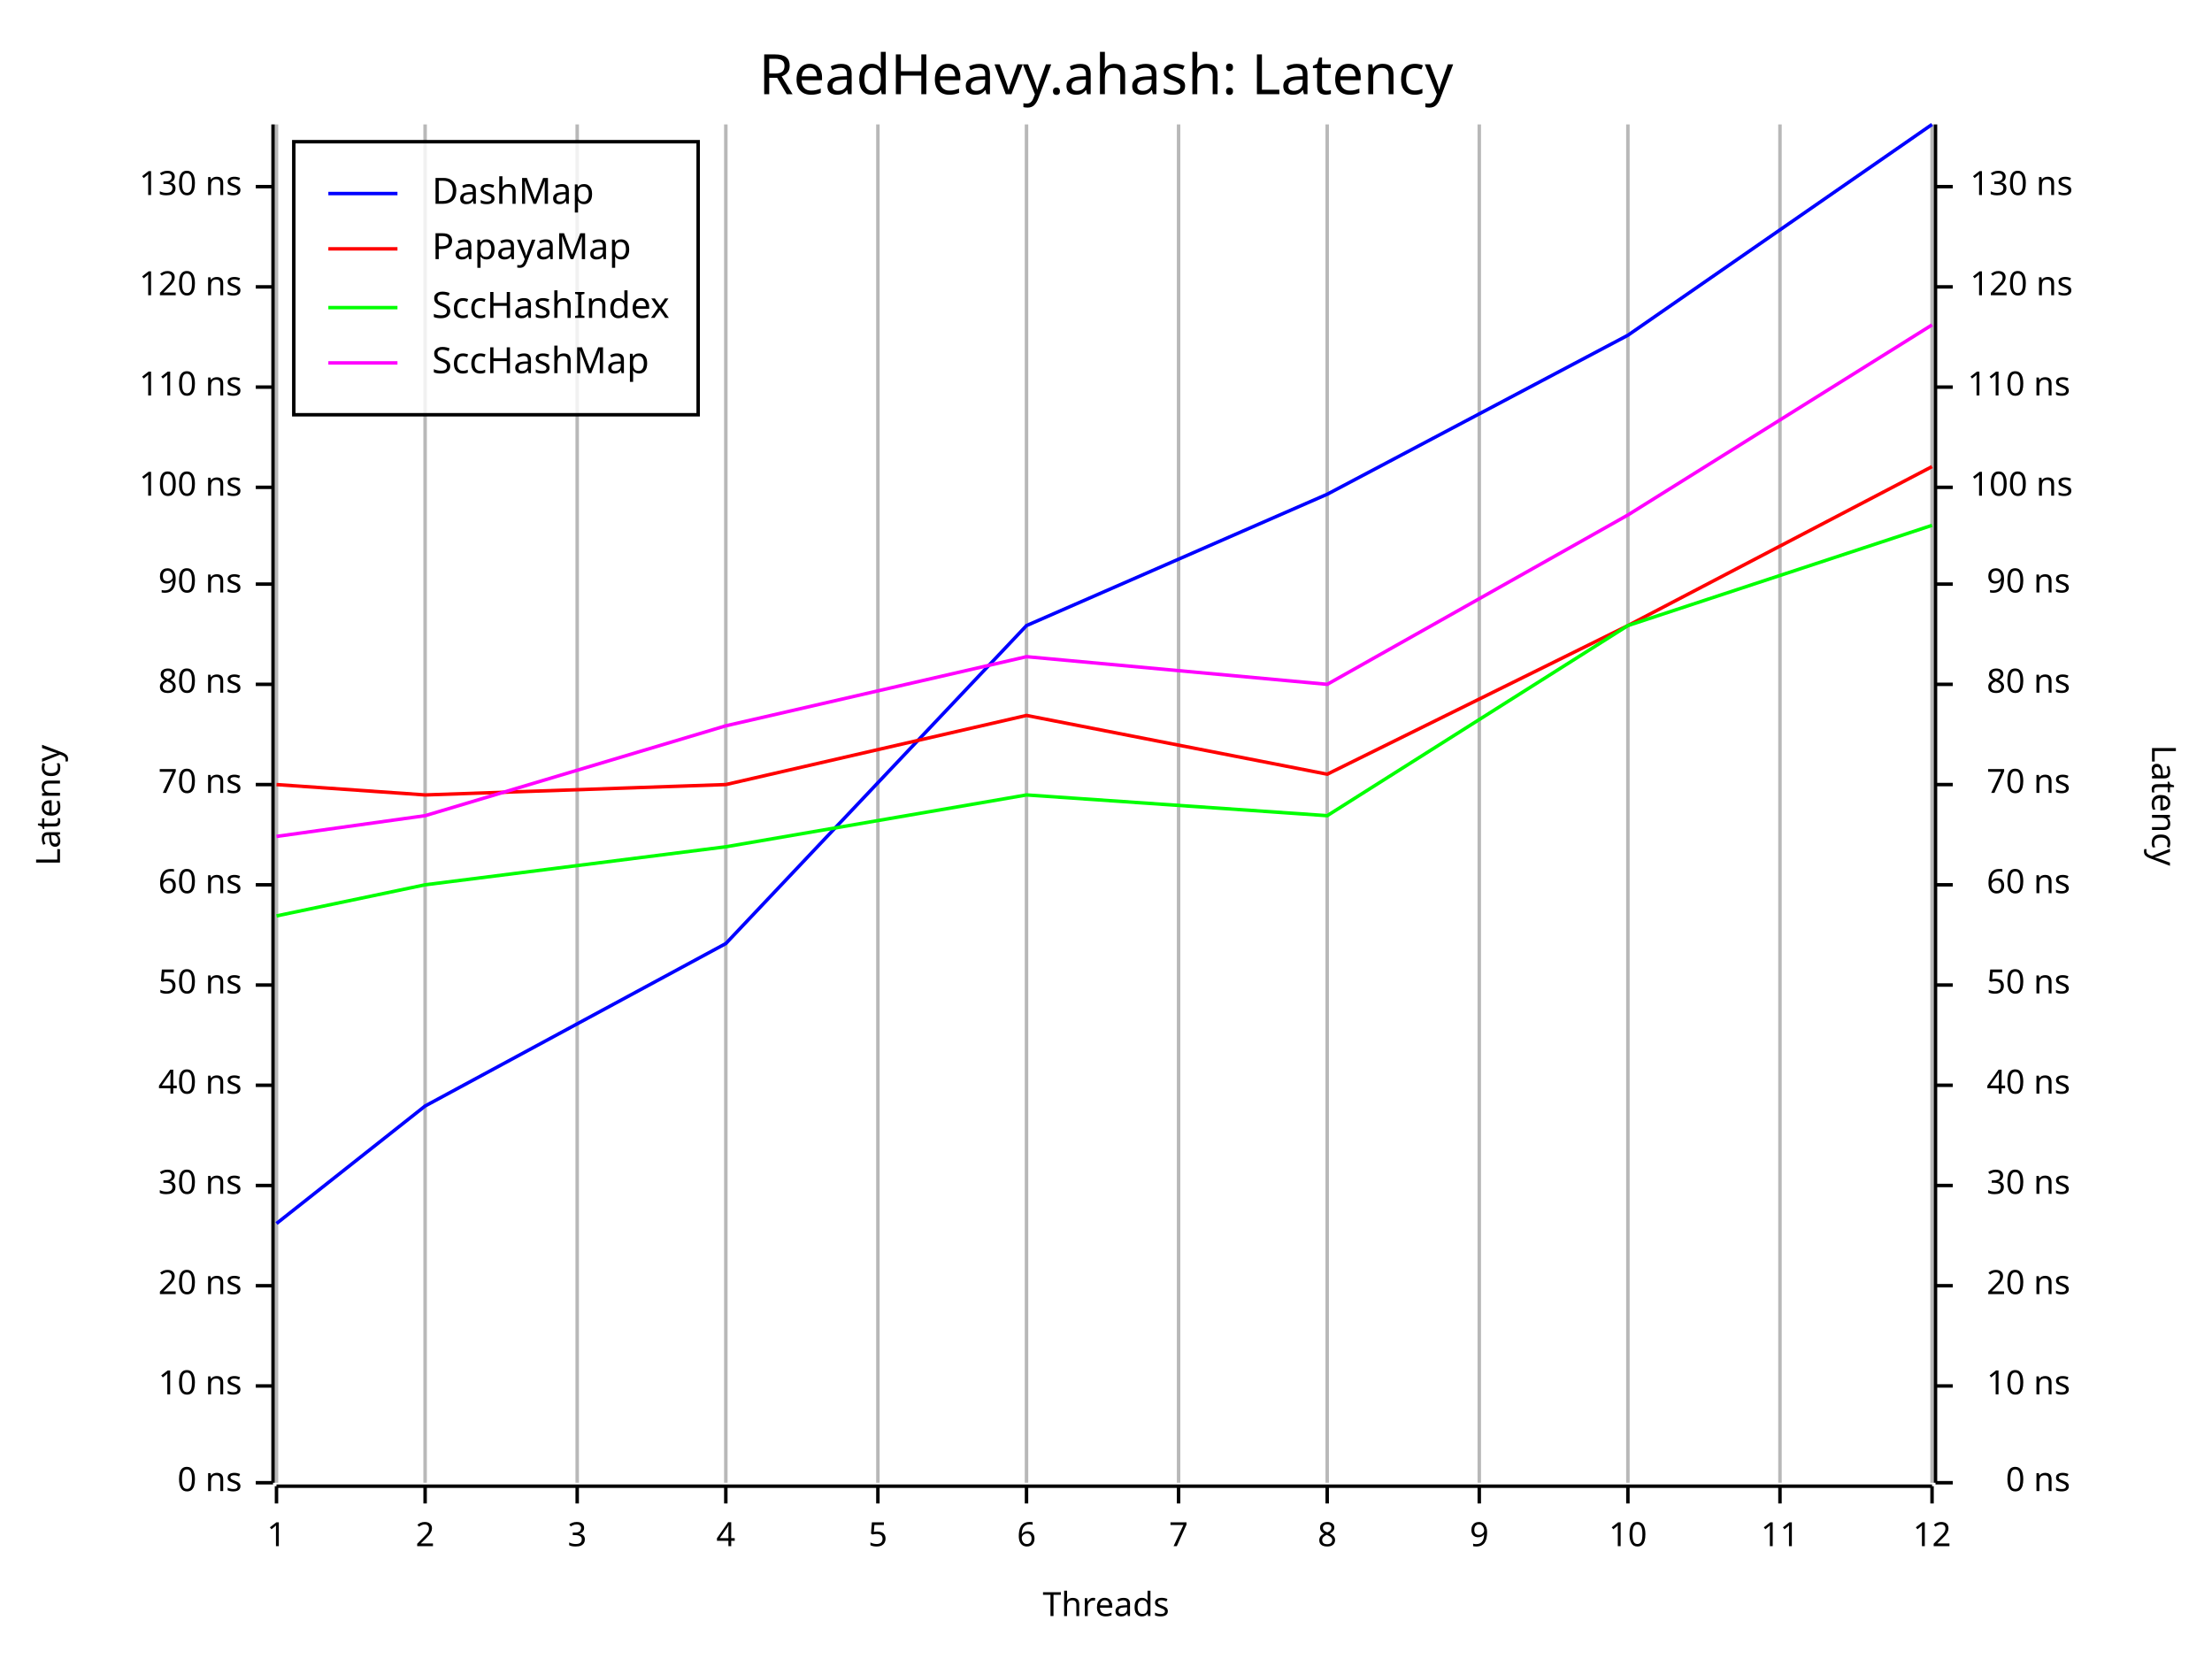
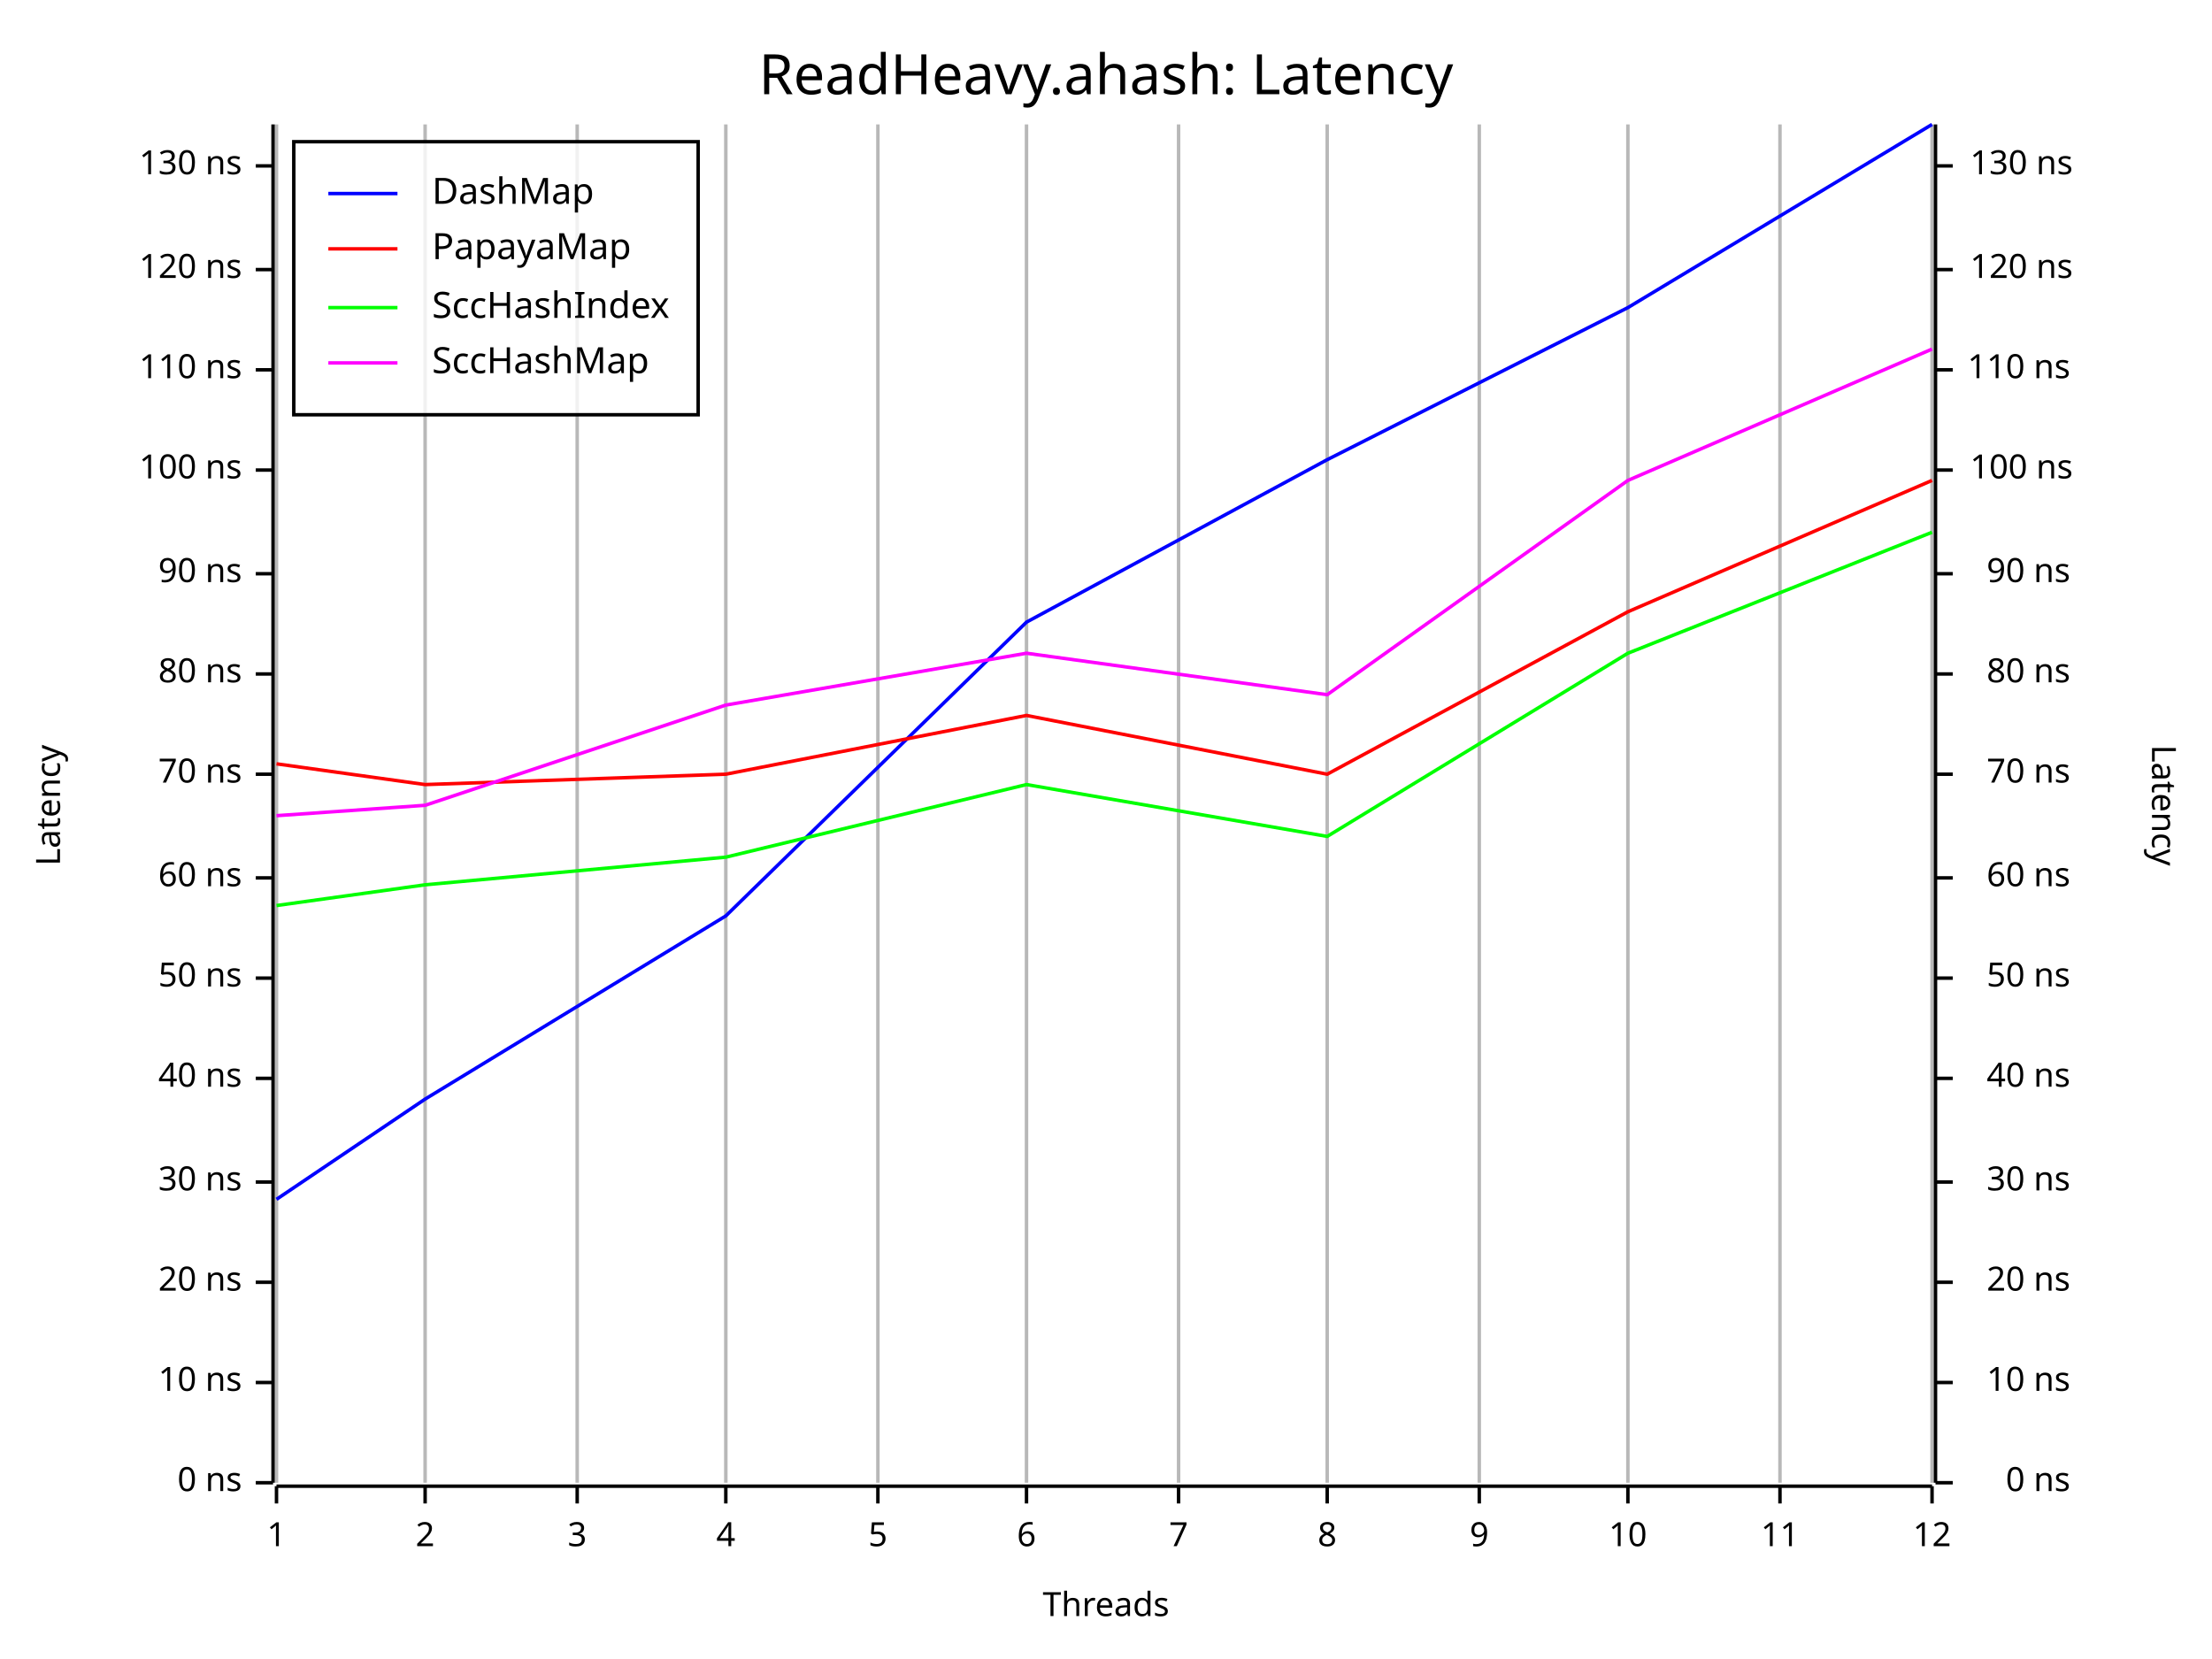
<svg xmlns="http://www.w3.org/2000/svg" width="640" height="480" viewBox="0 0 640 480">
  <rect x="0" y="0" width="640" height="480" opacity="1" fill="#FFFFFF" stroke="none" />
  <text x="320" y="15" dy="0.76em" text-anchor="middle" font-family="Fira Code" font-size="16.129" opacity="1" fill="#000000">
ReadHeavy.ahash: Latency
</text>
  <line opacity="0.1" stroke="#000000" stroke-width="1" x1="80" y1="429" x2="80" y2="36" />
  <line opacity="0.1" stroke="#000000" stroke-width="1" x1="123" y1="429" x2="123" y2="36" />
  <line opacity="0.1" stroke="#000000" stroke-width="1" x1="167" y1="429" x2="167" y2="36" />
  <line opacity="0.1" stroke="#000000" stroke-width="1" x1="210" y1="429" x2="210" y2="36" />
  <line opacity="0.1" stroke="#000000" stroke-width="1" x1="254" y1="429" x2="254" y2="36" />
  <line opacity="0.1" stroke="#000000" stroke-width="1" x1="297" y1="429" x2="297" y2="36" />
  <line opacity="0.1" stroke="#000000" stroke-width="1" x1="341" y1="429" x2="341" y2="36" />
  <line opacity="0.1" stroke="#000000" stroke-width="1" x1="384" y1="429" x2="384" y2="36" />
  <line opacity="0.1" stroke="#000000" stroke-width="1" x1="428" y1="429" x2="428" y2="36" />
  <line opacity="0.1" stroke="#000000" stroke-width="1" x1="471" y1="429" x2="471" y2="36" />
  <line opacity="0.1" stroke="#000000" stroke-width="1" x1="515" y1="429" x2="515" y2="36" />
  <line opacity="0.1" stroke="#000000" stroke-width="1" x1="559" y1="429" x2="559" y2="36" />
  <text x="10" y="233" dy="0.76em" text-anchor="middle" font-family="sans-serif" font-size="9.677" opacity="1" fill="#000000" transform="rotate(270, 10, 233)">
Latency
</text>
  <text x="320" y="470" dy="-0.5ex" text-anchor="middle" font-family="sans-serif" font-size="9.677" opacity="1" fill="#000000">
Threads
</text>
  <text x="630" y="233" dy="0.76em" text-anchor="middle" font-family="sans-serif" font-size="9.677" opacity="1" fill="#000000" transform="rotate(90, 630, 233)">
Latency
</text>
  <line opacity="0.2" stroke="#000000" stroke-width="1" x1="80" y1="429" x2="80" y2="36" />
  <line opacity="0.2" stroke="#000000" stroke-width="1" x1="123" y1="429" x2="123" y2="36" />
  <line opacity="0.2" stroke="#000000" stroke-width="1" x1="167" y1="429" x2="167" y2="36" />
  <line opacity="0.2" stroke="#000000" stroke-width="1" x1="210" y1="429" x2="210" y2="36" />
  <line opacity="0.2" stroke="#000000" stroke-width="1" x1="254" y1="429" x2="254" y2="36" />
  <line opacity="0.2" stroke="#000000" stroke-width="1" x1="297" y1="429" x2="297" y2="36" />
  <line opacity="0.2" stroke="#000000" stroke-width="1" x1="341" y1="429" x2="341" y2="36" />
  <line opacity="0.2" stroke="#000000" stroke-width="1" x1="384" y1="429" x2="384" y2="36" />
  <line opacity="0.2" stroke="#000000" stroke-width="1" x1="428" y1="429" x2="428" y2="36" />
  <line opacity="0.2" stroke="#000000" stroke-width="1" x1="471" y1="429" x2="471" y2="36" />
  <line opacity="0.2" stroke="#000000" stroke-width="1" x1="515" y1="429" x2="515" y2="36" />
  <line opacity="0.2" stroke="#000000" stroke-width="1" x1="559" y1="429" x2="559" y2="36" />
  <polyline fill="none" opacity="1" stroke="#000000" stroke-width="1" points="79,36 79,429 " />
  <text x="70" y="429" dy="0.5ex" text-anchor="end" font-family="sans-serif" font-size="9.677" opacity="1" fill="#000000">
0 ns
</text>
  <polyline fill="none" opacity="1" stroke="#000000" stroke-width="1" points="74,429 79,429 " />
-   <text x="70" y="401" dy="0.5ex" text-anchor="end" font-family="sans-serif" font-size="9.677" opacity="1" fill="#000000">
+   <text x="70" y="400" dy="0.5ex" text-anchor="end" font-family="sans-serif" font-size="9.677" opacity="1" fill="#000000">
10 ns
</text>
-   <polyline fill="none" opacity="1" stroke="#000000" stroke-width="1" points="74,401 79,401 " />
-   <text x="70" y="372" dy="0.5ex" text-anchor="end" font-family="sans-serif" font-size="9.677" opacity="1" fill="#000000">
+   <polyline fill="none" opacity="1" stroke="#000000" stroke-width="1" points="74,400 79,400 " />
+   <text x="70" y="371" dy="0.5ex" text-anchor="end" font-family="sans-serif" font-size="9.677" opacity="1" fill="#000000">
20 ns
</text>
-   <polyline fill="none" opacity="1" stroke="#000000" stroke-width="1" points="74,372 79,372 " />
-   <text x="70" y="343" dy="0.5ex" text-anchor="end" font-family="sans-serif" font-size="9.677" opacity="1" fill="#000000">
+   <polyline fill="none" opacity="1" stroke="#000000" stroke-width="1" points="74,371 79,371 " />
+   <text x="70" y="342" dy="0.5ex" text-anchor="end" font-family="sans-serif" font-size="9.677" opacity="1" fill="#000000">
30 ns
</text>
-   <polyline fill="none" opacity="1" stroke="#000000" stroke-width="1" points="74,343 79,343 " />
-   <text x="70" y="314" dy="0.5ex" text-anchor="end" font-family="sans-serif" font-size="9.677" opacity="1" fill="#000000">
+   <polyline fill="none" opacity="1" stroke="#000000" stroke-width="1" points="74,342 79,342 " />
+   <text x="70" y="312" dy="0.5ex" text-anchor="end" font-family="sans-serif" font-size="9.677" opacity="1" fill="#000000">
40 ns
</text>
-   <polyline fill="none" opacity="1" stroke="#000000" stroke-width="1" points="74,314 79,314 " />
-   <text x="70" y="285" dy="0.5ex" text-anchor="end" font-family="sans-serif" font-size="9.677" opacity="1" fill="#000000">
+   <polyline fill="none" opacity="1" stroke="#000000" stroke-width="1" points="74,312 79,312 " />
+   <text x="70" y="283" dy="0.5ex" text-anchor="end" font-family="sans-serif" font-size="9.677" opacity="1" fill="#000000">
50 ns
</text>
-   <polyline fill="none" opacity="1" stroke="#000000" stroke-width="1" points="74,285 79,285 " />
-   <text x="70" y="256" dy="0.5ex" text-anchor="end" font-family="sans-serif" font-size="9.677" opacity="1" fill="#000000">
+   <polyline fill="none" opacity="1" stroke="#000000" stroke-width="1" points="74,283 79,283 " />
+   <text x="70" y="254" dy="0.5ex" text-anchor="end" font-family="sans-serif" font-size="9.677" opacity="1" fill="#000000">
60 ns
</text>
-   <polyline fill="none" opacity="1" stroke="#000000" stroke-width="1" points="74,256 79,256 " />
-   <text x="70" y="227" dy="0.5ex" text-anchor="end" font-family="sans-serif" font-size="9.677" opacity="1" fill="#000000">
+   <polyline fill="none" opacity="1" stroke="#000000" stroke-width="1" points="74,254 79,254 " />
+   <text x="70" y="224" dy="0.5ex" text-anchor="end" font-family="sans-serif" font-size="9.677" opacity="1" fill="#000000">
70 ns
</text>
-   <polyline fill="none" opacity="1" stroke="#000000" stroke-width="1" points="74,227 79,227 " />
-   <text x="70" y="198" dy="0.5ex" text-anchor="end" font-family="sans-serif" font-size="9.677" opacity="1" fill="#000000">
+   <polyline fill="none" opacity="1" stroke="#000000" stroke-width="1" points="74,224 79,224 " />
+   <text x="70" y="195" dy="0.5ex" text-anchor="end" font-family="sans-serif" font-size="9.677" opacity="1" fill="#000000">
80 ns
</text>
-   <polyline fill="none" opacity="1" stroke="#000000" stroke-width="1" points="74,198 79,198 " />
-   <text x="70" y="169" dy="0.5ex" text-anchor="end" font-family="sans-serif" font-size="9.677" opacity="1" fill="#000000">
+   <polyline fill="none" opacity="1" stroke="#000000" stroke-width="1" points="74,195 79,195 " />
+   <text x="70" y="166" dy="0.5ex" text-anchor="end" font-family="sans-serif" font-size="9.677" opacity="1" fill="#000000">
90 ns
</text>
-   <polyline fill="none" opacity="1" stroke="#000000" stroke-width="1" points="74,169 79,169 " />
-   <text x="70" y="141" dy="0.5ex" text-anchor="end" font-family="sans-serif" font-size="9.677" opacity="1" fill="#000000">
+   <polyline fill="none" opacity="1" stroke="#000000" stroke-width="1" points="74,166 79,166 " />
+   <text x="70" y="136" dy="0.5ex" text-anchor="end" font-family="sans-serif" font-size="9.677" opacity="1" fill="#000000">
100 ns
</text>
-   <polyline fill="none" opacity="1" stroke="#000000" stroke-width="1" points="74,141 79,141 " />
-   <text x="70" y="112" dy="0.5ex" text-anchor="end" font-family="sans-serif" font-size="9.677" opacity="1" fill="#000000">
+   <polyline fill="none" opacity="1" stroke="#000000" stroke-width="1" points="74,136 79,136 " />
+   <text x="70" y="107" dy="0.5ex" text-anchor="end" font-family="sans-serif" font-size="9.677" opacity="1" fill="#000000">
110 ns
</text>
-   <polyline fill="none" opacity="1" stroke="#000000" stroke-width="1" points="74,112 79,112 " />
-   <text x="70" y="83" dy="0.5ex" text-anchor="end" font-family="sans-serif" font-size="9.677" opacity="1" fill="#000000">
+   <polyline fill="none" opacity="1" stroke="#000000" stroke-width="1" points="74,107 79,107 " />
+   <text x="70" y="78" dy="0.5ex" text-anchor="end" font-family="sans-serif" font-size="9.677" opacity="1" fill="#000000">
120 ns
</text>
-   <polyline fill="none" opacity="1" stroke="#000000" stroke-width="1" points="74,83 79,83 " />
-   <text x="70" y="54" dy="0.5ex" text-anchor="end" font-family="sans-serif" font-size="9.677" opacity="1" fill="#000000">
+   <polyline fill="none" opacity="1" stroke="#000000" stroke-width="1" points="74,78 79,78 " />
+   <text x="70" y="48" dy="0.5ex" text-anchor="end" font-family="sans-serif" font-size="9.677" opacity="1" fill="#000000">
130 ns
</text>
-   <polyline fill="none" opacity="1" stroke="#000000" stroke-width="1" points="74,54 79,54 " />
+   <polyline fill="none" opacity="1" stroke="#000000" stroke-width="1" points="74,48 79,48 " />
  <polyline fill="none" opacity="1" stroke="#000000" stroke-width="1" points="80,430 559,430 " />
  <text x="80" y="440" dy="0.76em" text-anchor="middle" font-family="sans-serif" font-size="9.677" opacity="1" fill="#000000">
1
</text>
  <polyline fill="none" opacity="1" stroke="#000000" stroke-width="1" points="80,430 80,435 " />
  <text x="123" y="440" dy="0.76em" text-anchor="middle" font-family="sans-serif" font-size="9.677" opacity="1" fill="#000000">
2
</text>
  <polyline fill="none" opacity="1" stroke="#000000" stroke-width="1" points="123,430 123,435 " />
  <text x="167" y="440" dy="0.76em" text-anchor="middle" font-family="sans-serif" font-size="9.677" opacity="1" fill="#000000">
3
</text>
  <polyline fill="none" opacity="1" stroke="#000000" stroke-width="1" points="167,430 167,435 " />
  <text x="210" y="440" dy="0.76em" text-anchor="middle" font-family="sans-serif" font-size="9.677" opacity="1" fill="#000000">
4
</text>
  <polyline fill="none" opacity="1" stroke="#000000" stroke-width="1" points="210,430 210,435 " />
  <text x="254" y="440" dy="0.76em" text-anchor="middle" font-family="sans-serif" font-size="9.677" opacity="1" fill="#000000">
5
</text>
  <polyline fill="none" opacity="1" stroke="#000000" stroke-width="1" points="254,430 254,435 " />
  <text x="297" y="440" dy="0.76em" text-anchor="middle" font-family="sans-serif" font-size="9.677" opacity="1" fill="#000000">
6
</text>
  <polyline fill="none" opacity="1" stroke="#000000" stroke-width="1" points="297,430 297,435 " />
  <text x="341" y="440" dy="0.76em" text-anchor="middle" font-family="sans-serif" font-size="9.677" opacity="1" fill="#000000">
7
</text>
  <polyline fill="none" opacity="1" stroke="#000000" stroke-width="1" points="341,430 341,435 " />
  <text x="384" y="440" dy="0.76em" text-anchor="middle" font-family="sans-serif" font-size="9.677" opacity="1" fill="#000000">
8
</text>
  <polyline fill="none" opacity="1" stroke="#000000" stroke-width="1" points="384,430 384,435 " />
  <text x="428" y="440" dy="0.76em" text-anchor="middle" font-family="sans-serif" font-size="9.677" opacity="1" fill="#000000">
9
</text>
  <polyline fill="none" opacity="1" stroke="#000000" stroke-width="1" points="428,430 428,435 " />
  <text x="471" y="440" dy="0.76em" text-anchor="middle" font-family="sans-serif" font-size="9.677" opacity="1" fill="#000000">
10
</text>
  <polyline fill="none" opacity="1" stroke="#000000" stroke-width="1" points="471,430 471,435 " />
  <text x="515" y="440" dy="0.76em" text-anchor="middle" font-family="sans-serif" font-size="9.677" opacity="1" fill="#000000">
11
</text>
  <polyline fill="none" opacity="1" stroke="#000000" stroke-width="1" points="515,430 515,435 " />
  <text x="559" y="440" dy="0.76em" text-anchor="middle" font-family="sans-serif" font-size="9.677" opacity="1" fill="#000000">
12
</text>
  <polyline fill="none" opacity="1" stroke="#000000" stroke-width="1" points="559,430 559,435 " />
  <polyline fill="none" opacity="1" stroke="#000000" stroke-width="1" points="560,36 560,429 " />
  <text x="599" y="429" dy="0.5ex" text-anchor="end" font-family="sans-serif" font-size="9.677" opacity="1" fill="#000000">
0 ns
</text>
  <polyline fill="none" opacity="1" stroke="#000000" stroke-width="1" points="560,429 565,429 " />
-   <text x="599" y="401" dy="0.5ex" text-anchor="end" font-family="sans-serif" font-size="9.677" opacity="1" fill="#000000">
+   <text x="599" y="400" dy="0.5ex" text-anchor="end" font-family="sans-serif" font-size="9.677" opacity="1" fill="#000000">
10 ns
</text>
-   <polyline fill="none" opacity="1" stroke="#000000" stroke-width="1" points="560,401 565,401 " />
-   <text x="599" y="372" dy="0.5ex" text-anchor="end" font-family="sans-serif" font-size="9.677" opacity="1" fill="#000000">
+   <polyline fill="none" opacity="1" stroke="#000000" stroke-width="1" points="560,400 565,400 " />
+   <text x="599" y="371" dy="0.5ex" text-anchor="end" font-family="sans-serif" font-size="9.677" opacity="1" fill="#000000">
20 ns
</text>
-   <polyline fill="none" opacity="1" stroke="#000000" stroke-width="1" points="560,372 565,372 " />
-   <text x="599" y="343" dy="0.5ex" text-anchor="end" font-family="sans-serif" font-size="9.677" opacity="1" fill="#000000">
+   <polyline fill="none" opacity="1" stroke="#000000" stroke-width="1" points="560,371 565,371 " />
+   <text x="599" y="342" dy="0.5ex" text-anchor="end" font-family="sans-serif" font-size="9.677" opacity="1" fill="#000000">
30 ns
</text>
-   <polyline fill="none" opacity="1" stroke="#000000" stroke-width="1" points="560,343 565,343 " />
-   <text x="599" y="314" dy="0.5ex" text-anchor="end" font-family="sans-serif" font-size="9.677" opacity="1" fill="#000000">
+   <polyline fill="none" opacity="1" stroke="#000000" stroke-width="1" points="560,342 565,342 " />
+   <text x="599" y="312" dy="0.5ex" text-anchor="end" font-family="sans-serif" font-size="9.677" opacity="1" fill="#000000">
40 ns
</text>
-   <polyline fill="none" opacity="1" stroke="#000000" stroke-width="1" points="560,314 565,314 " />
-   <text x="599" y="285" dy="0.5ex" text-anchor="end" font-family="sans-serif" font-size="9.677" opacity="1" fill="#000000">
+   <polyline fill="none" opacity="1" stroke="#000000" stroke-width="1" points="560,312 565,312 " />
+   <text x="599" y="283" dy="0.5ex" text-anchor="end" font-family="sans-serif" font-size="9.677" opacity="1" fill="#000000">
50 ns
</text>
-   <polyline fill="none" opacity="1" stroke="#000000" stroke-width="1" points="560,285 565,285 " />
-   <text x="599" y="256" dy="0.5ex" text-anchor="end" font-family="sans-serif" font-size="9.677" opacity="1" fill="#000000">
+   <polyline fill="none" opacity="1" stroke="#000000" stroke-width="1" points="560,283 565,283 " />
+   <text x="599" y="254" dy="0.5ex" text-anchor="end" font-family="sans-serif" font-size="9.677" opacity="1" fill="#000000">
60 ns
</text>
-   <polyline fill="none" opacity="1" stroke="#000000" stroke-width="1" points="560,256 565,256 " />
-   <text x="599" y="227" dy="0.5ex" text-anchor="end" font-family="sans-serif" font-size="9.677" opacity="1" fill="#000000">
+   <polyline fill="none" opacity="1" stroke="#000000" stroke-width="1" points="560,254 565,254 " />
+   <text x="599" y="224" dy="0.5ex" text-anchor="end" font-family="sans-serif" font-size="9.677" opacity="1" fill="#000000">
70 ns
</text>
-   <polyline fill="none" opacity="1" stroke="#000000" stroke-width="1" points="560,227 565,227 " />
-   <text x="599" y="198" dy="0.5ex" text-anchor="end" font-family="sans-serif" font-size="9.677" opacity="1" fill="#000000">
+   <polyline fill="none" opacity="1" stroke="#000000" stroke-width="1" points="560,224 565,224 " />
+   <text x="599" y="195" dy="0.5ex" text-anchor="end" font-family="sans-serif" font-size="9.677" opacity="1" fill="#000000">
80 ns
</text>
-   <polyline fill="none" opacity="1" stroke="#000000" stroke-width="1" points="560,198 565,198 " />
-   <text x="599" y="169" dy="0.5ex" text-anchor="end" font-family="sans-serif" font-size="9.677" opacity="1" fill="#000000">
+   <polyline fill="none" opacity="1" stroke="#000000" stroke-width="1" points="560,195 565,195 " />
+   <text x="599" y="166" dy="0.5ex" text-anchor="end" font-family="sans-serif" font-size="9.677" opacity="1" fill="#000000">
90 ns
</text>
-   <polyline fill="none" opacity="1" stroke="#000000" stroke-width="1" points="560,169 565,169 " />
-   <text x="570" y="141" dy="0.5ex" text-anchor="start" font-family="sans-serif" font-size="9.677" opacity="1" fill="#000000">
+   <polyline fill="none" opacity="1" stroke="#000000" stroke-width="1" points="560,166 565,166 " />
+   <text x="570" y="136" dy="0.5ex" text-anchor="start" font-family="sans-serif" font-size="9.677" opacity="1" fill="#000000">
100 ns
</text>
-   <polyline fill="none" opacity="1" stroke="#000000" stroke-width="1" points="560,141 565,141 " />
-   <text x="599" y="112" dy="0.5ex" text-anchor="end" font-family="sans-serif" font-size="9.677" opacity="1" fill="#000000">
+   <polyline fill="none" opacity="1" stroke="#000000" stroke-width="1" points="560,136 565,136 " />
+   <text x="599" y="107" dy="0.5ex" text-anchor="end" font-family="sans-serif" font-size="9.677" opacity="1" fill="#000000">
110 ns
</text>
-   <polyline fill="none" opacity="1" stroke="#000000" stroke-width="1" points="560,112 565,112 " />
-   <text x="570" y="83" dy="0.5ex" text-anchor="start" font-family="sans-serif" font-size="9.677" opacity="1" fill="#000000">
+   <polyline fill="none" opacity="1" stroke="#000000" stroke-width="1" points="560,107 565,107 " />
+   <text x="570" y="78" dy="0.5ex" text-anchor="start" font-family="sans-serif" font-size="9.677" opacity="1" fill="#000000">
120 ns
</text>
-   <polyline fill="none" opacity="1" stroke="#000000" stroke-width="1" points="560,83 565,83 " />
-   <text x="570" y="54" dy="0.5ex" text-anchor="start" font-family="sans-serif" font-size="9.677" opacity="1" fill="#000000">
+   <polyline fill="none" opacity="1" stroke="#000000" stroke-width="1" points="560,78 565,78 " />
+   <text x="570" y="48" dy="0.5ex" text-anchor="start" font-family="sans-serif" font-size="9.677" opacity="1" fill="#000000">
130 ns
</text>
-   <polyline fill="none" opacity="1" stroke="#000000" stroke-width="1" points="560,54 565,54 " />
-   <polyline fill="none" opacity="1" stroke="#0000FF" stroke-width="1" points="80,354 123,320 210,273 297,181 384,143 471,97 559,36 " />
-   <polyline fill="none" opacity="1" stroke="#FF0000" stroke-width="1" points="80,227 123,230 210,227 297,207 384,224 471,181 559,135 " />
-   <polyline fill="none" opacity="1" stroke="#00FF00" stroke-width="1" points="80,265 123,256 210,245 297,230 384,236 471,181 559,152 " />
-   <polyline fill="none" opacity="1" stroke="#FF00FF" stroke-width="1" points="80,242 123,236 210,210 297,190 384,198 471,149 559,94 " />
+   <polyline fill="none" opacity="1" stroke="#000000" stroke-width="1" points="560,48 565,48 " />
+   <polyline fill="none" opacity="1" stroke="#0000FF" stroke-width="1" points="80,347 123,318 210,265 297,180 384,133 471,89 559,36 " />
+   <polyline fill="none" opacity="1" stroke="#FF0000" stroke-width="1" points="80,221 123,227 210,224 297,207 384,224 471,177 559,139 " />
+   <polyline fill="none" opacity="1" stroke="#00FF00" stroke-width="1" points="80,262 123,256 210,248 297,227 384,242 471,189 559,154 " />
+   <polyline fill="none" opacity="1" stroke="#FF00FF" stroke-width="1" points="80,236 123,233 210,204 297,189 384,201 471,139 559,101 " />
  <rect x="85" y="41" width="117" height="79" opacity="0.8" fill="#FFFFFF" stroke="none" />
  <rect x="85" y="41" width="117" height="79" opacity="1" fill="none" stroke="#000000" />
  <text x="125" y="51" dy="0.76em" text-anchor="start" font-family="Fira Code" font-size="10.484" opacity="1" fill="#000000">
DashMap
</text>
  <text x="125" y="67" dy="0.76em" text-anchor="start" font-family="Fira Code" font-size="10.484" opacity="1" fill="#000000">
PapayaMap
</text>
  <text x="125" y="84" dy="0.76em" text-anchor="start" font-family="Fira Code" font-size="10.484" opacity="1" fill="#000000">
SccHashIndex
</text>
  <text x="125" y="100" dy="0.76em" text-anchor="start" font-family="Fira Code" font-size="10.484" opacity="1" fill="#000000">
SccHashMap
</text>
  <polyline fill="none" opacity="1" stroke="#0000FF" stroke-width="1" points="95,56 115,56 " />
  <polyline fill="none" opacity="1" stroke="#FF0000" stroke-width="1" points="95,72 115,72 " />
  <polyline fill="none" opacity="1" stroke="#00FF00" stroke-width="1" points="95,89 115,89 " />
  <polyline fill="none" opacity="1" stroke="#FF00FF" stroke-width="1" points="95,105 115,105 " />
</svg>
